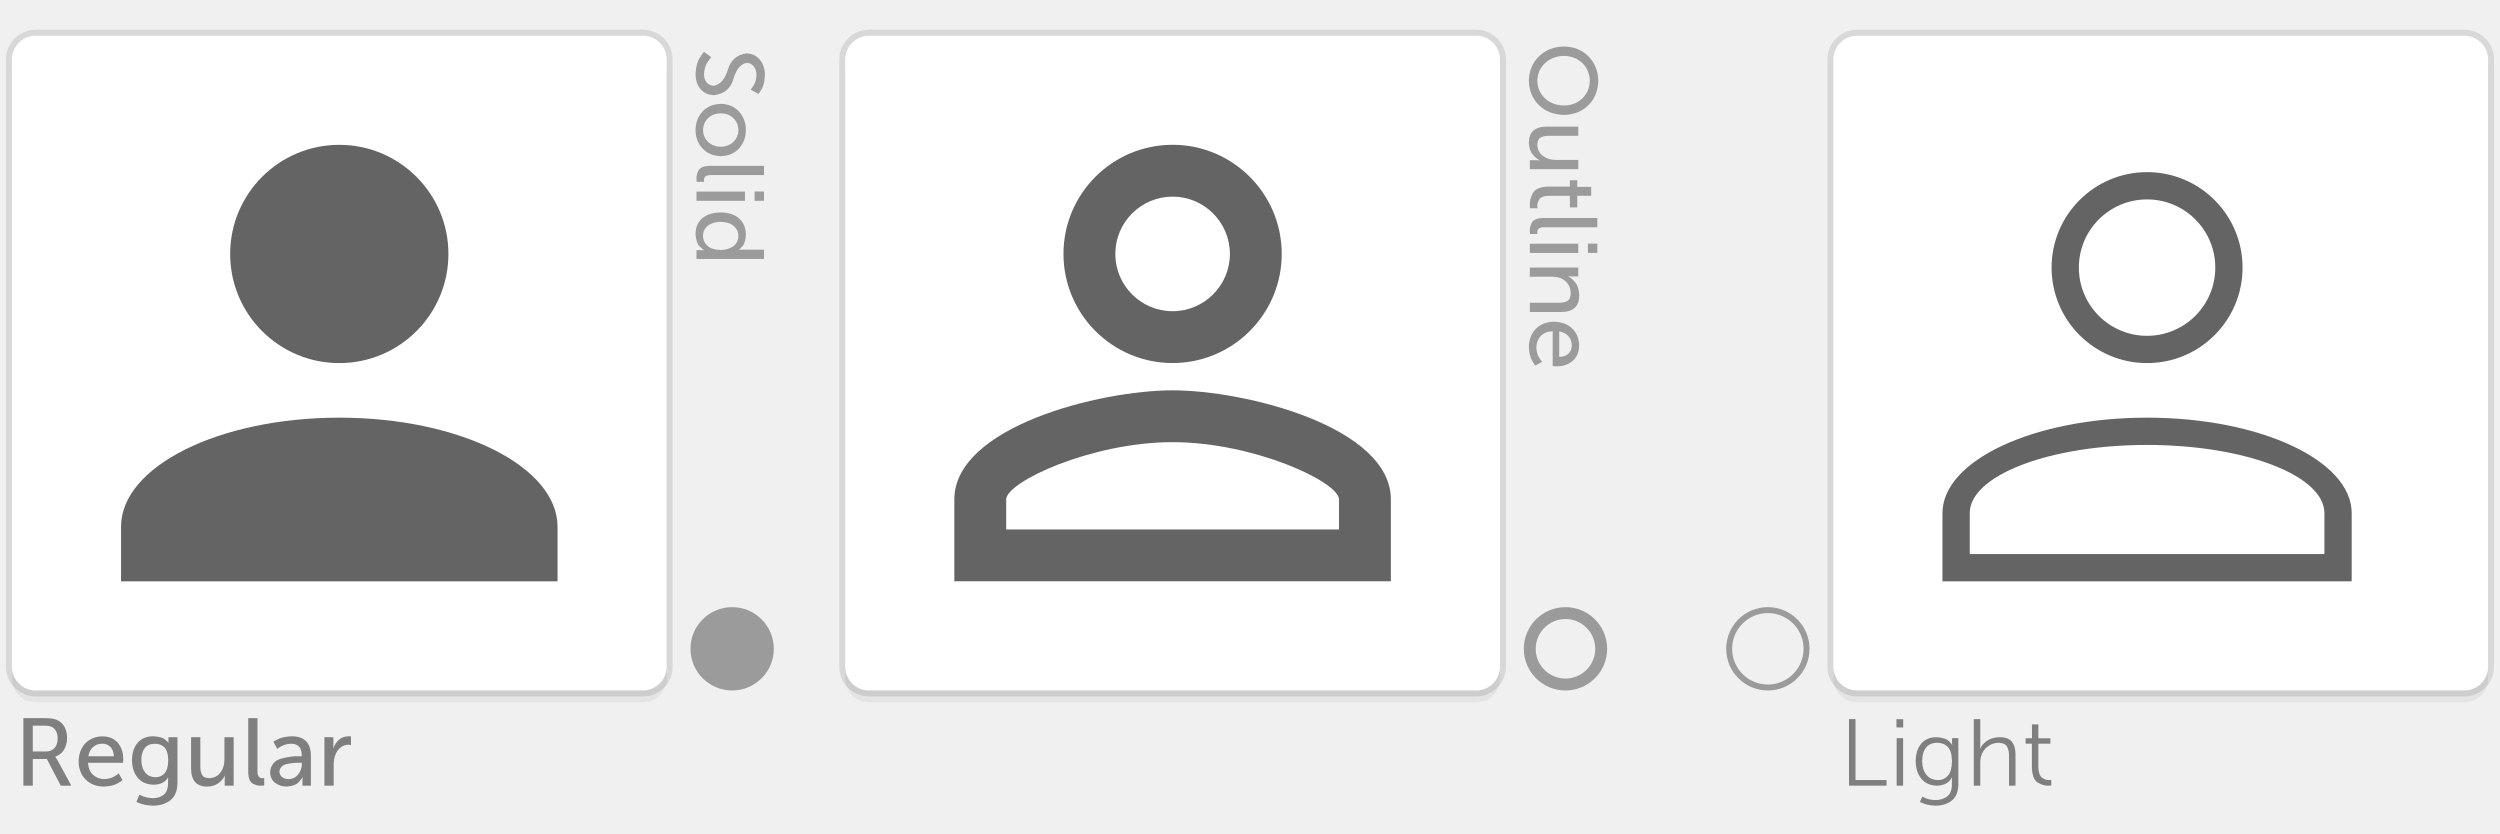
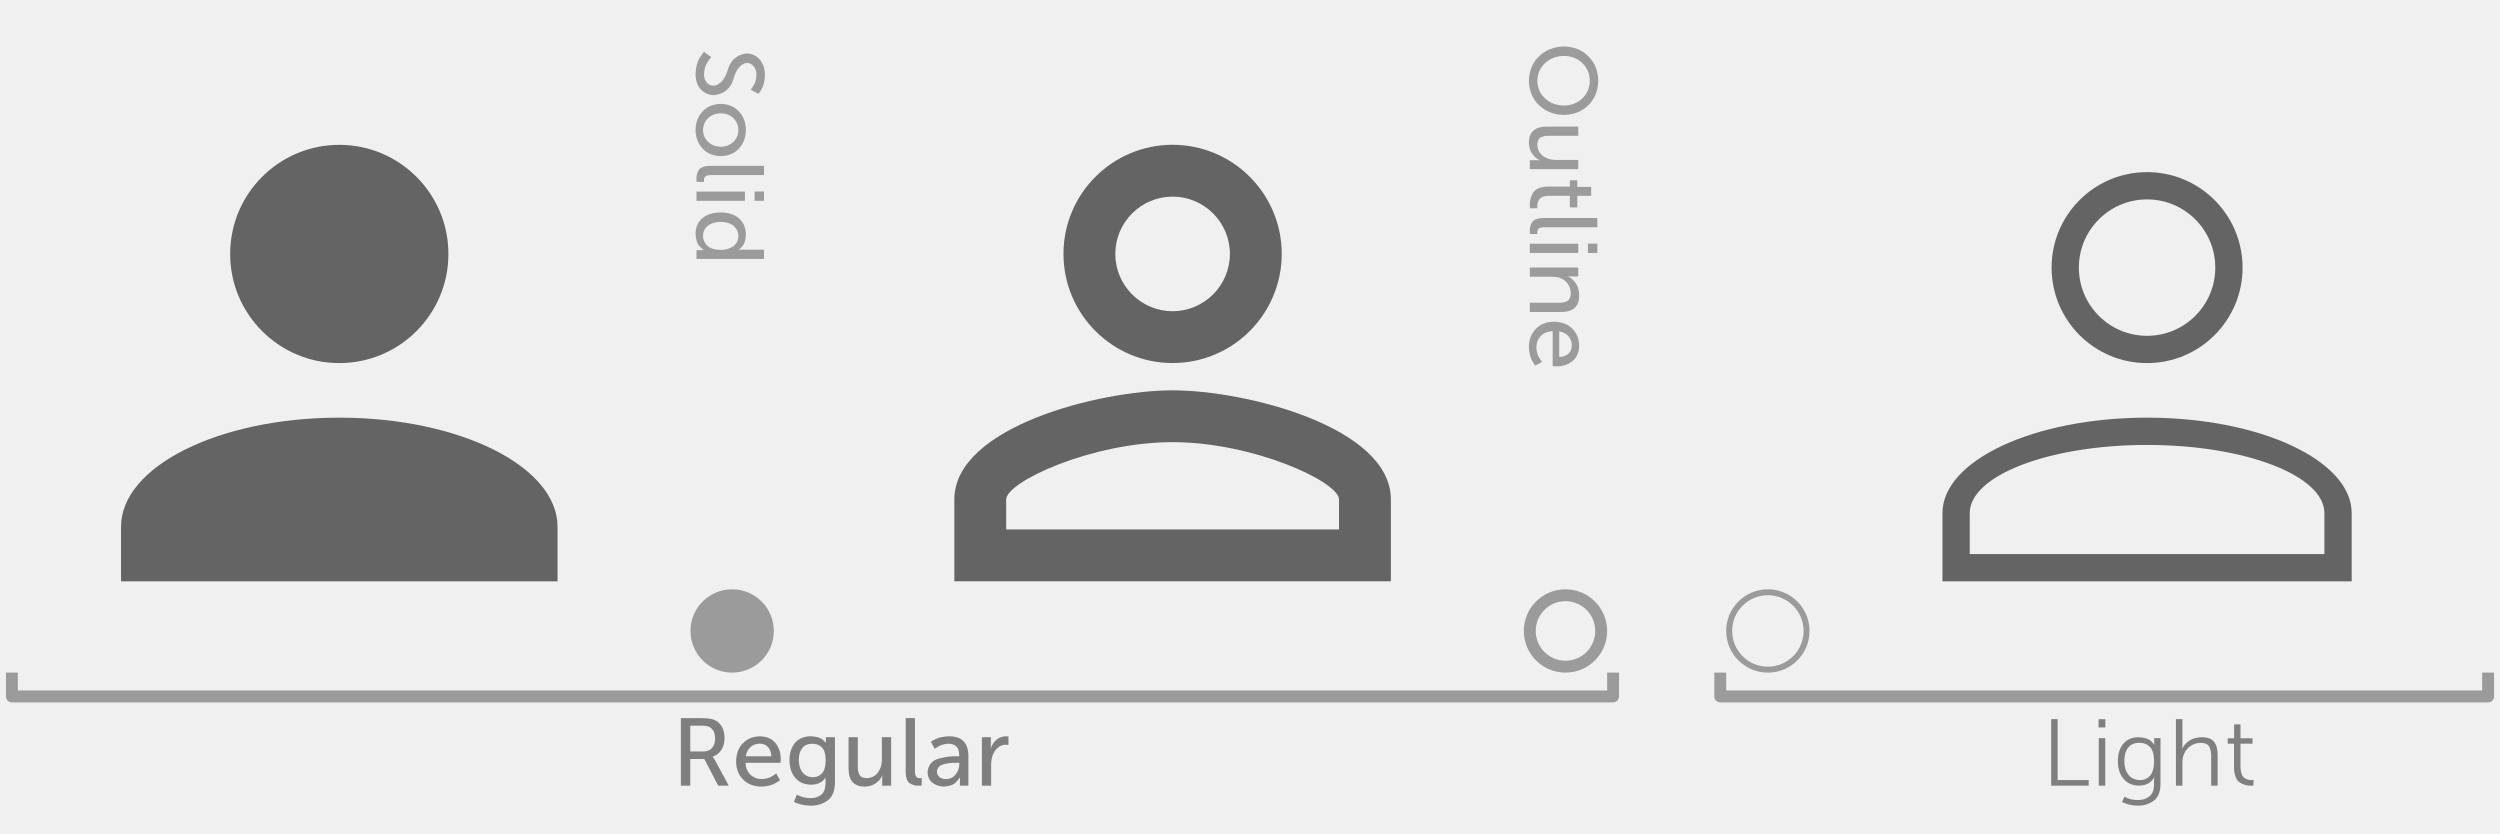
<svg xmlns="http://www.w3.org/2000/svg" version="1.1" baseProfile="full" width="420" height="140" viewBox="0 0 420.00 140.00" enable-background="new 0 0 420.00 140.00" xml:space="preserve">
  <g>
-     <path fill="#646464" fill-opacity="0.804" stroke-width="0.2" stroke-linejoin="round" d="M 3.93,131.99L 5.51,131.99L 5.51,127.51L 7.874,127.51L 10.206,131.99L 11.974,131.99L 9.611,127.622C 9.4,127.289 9.291,127.13 9.283,127.144L 9.283,127.114C 9.893,126.92 10.375,126.546 10.728,125.992C 11.082,125.437 11.262,124.769 11.27,123.986C 11.263,123.183 11.093,122.516 10.761,121.985C 10.43,121.454 9.979,121.087 9.408,120.884C 9.209,120.811 8.957,120.753 8.651,120.712C 8.344,120.671 7.908,120.651 7.342,120.65L 3.93,120.65L 3.93,131.99 Z M 5.51,126.25L 5.51,121.91L 7.295,121.91C 7.716,121.911 8.039,121.935 8.265,121.983C 8.491,122.031 8.673,122.098 8.813,122.185C 9.387,122.533 9.679,123.157 9.69,124.054C 9.684,124.739 9.508,125.274 9.163,125.66C 8.819,126.047 8.342,126.243 7.733,126.25L 5.51,126.25 Z " />
-     <path fill="#646464" fill-opacity="0.804" stroke-width="0.2" stroke-linejoin="round" d="M 13.21,127.939C 13.229,129.183 13.622,130.19 14.387,130.96C 15.153,131.731 16.178,132.127 17.461,132.15C 18.433,132.105 19.194,131.925 19.743,131.61C 20.293,131.295 20.573,131.115 20.582,131.07L 19.944,129.922C 19.931,129.962 19.706,130.124 19.269,130.406C 18.832,130.688 18.261,130.85 17.556,130.89C 16.82,130.89 16.19,130.661 15.666,130.203C 15.143,129.745 14.851,129.061 14.79,128.15L 20.662,128.15C 20.664,128.136 20.672,128.055 20.686,127.907C 20.7,127.759 20.708,127.629 20.71,127.517C 20.707,126.437 20.41,125.538 19.819,124.821C 19.229,124.104 18.363,123.731 17.223,123.704C 16.054,123.72 15.099,124.106 14.358,124.861C 13.617,125.616 13.234,126.642 13.21,127.939 Z M 14.838,127.05C 14.96,126.367 15.232,125.845 15.656,125.483C 16.08,125.121 16.592,124.939 17.191,124.936C 17.721,124.935 18.167,125.109 18.53,125.458C 18.893,125.808 19.093,126.338 19.13,127.05L 14.838,127.05 Z " />
-     <path fill="#646464" fill-opacity="0.804" stroke-width="0.2" stroke-linejoin="round" d="M 23.424,133.508L 22.912,134.72C 23.309,134.91 23.748,135.062 24.227,135.176C 24.707,135.289 25.195,135.347 25.691,135.35C 26.764,135.368 27.708,135.092 28.525,134.522C 29.342,133.952 29.772,132.979 29.815,131.605L 29.815,123.85L 28.298,123.85L 28.298,124.551C 28.303,124.698 28.308,124.778 28.314,124.79L 28.281,124.79C 28.297,124.755 28.116,124.575 27.738,124.249C 27.36,123.924 26.688,123.737 25.723,123.69C 24.59,123.709 23.718,124.083 23.105,124.812C 22.493,125.541 22.183,126.507 22.176,127.711C 22.185,128.926 22.506,129.911 23.139,130.665C 23.772,131.419 24.66,131.807 25.803,131.83C 26.954,131.81 27.758,131.415 28.217,130.645L 28.249,130.645C 28.248,130.65 28.246,130.7 28.241,130.795C 28.236,130.89 28.233,131 28.233,131.125L 28.233,131.68C 28.214,132.543 27.962,133.162 27.477,133.538C 26.991,133.915 26.385,134.098 25.659,134.09C 25.031,134.066 24.505,133.969 24.083,133.799C 23.66,133.629 23.441,133.532 23.424,133.508 Z M 26.109,130.57C 25.37,130.557 24.793,130.289 24.378,129.767C 23.962,129.246 23.751,128.549 23.744,127.678C 23.748,126.828 23.941,126.163 24.323,125.683C 24.705,125.203 25.252,124.958 25.964,124.95C 26.616,124.931 27.159,125.124 27.591,125.53C 28.024,125.936 28.249,126.668 28.265,127.727C 28.246,128.789 28.027,129.533 27.609,129.957C 27.192,130.382 26.692,130.586 26.109,130.57 Z " />
-     <path fill="#646464" fill-opacity="0.804" stroke-width="0.2" stroke-linejoin="round" d="M 32.104,129.058C 32.106,130.126 32.338,130.909 32.8,131.409C 33.263,131.908 33.944,132.155 34.844,132.15C 35.621,132.123 36.258,131.916 36.755,131.53C 37.251,131.143 37.584,130.737 37.752,130.312L 37.784,130.312C 37.783,130.318 37.777,130.377 37.768,130.487C 37.759,130.598 37.753,130.74 37.752,130.912L 37.752,131.99L 39.256,131.99L 39.256,123.85L 37.704,123.85L 37.704,127.663C 37.698,128.493 37.472,129.204 37.026,129.798C 36.58,130.392 35.952,130.702 35.141,130.73C 34.525,130.716 34.119,130.519 33.924,130.139C 33.728,129.76 33.639,129.281 33.656,128.705L 33.656,123.85L 32.104,123.85L 32.104,129.058 Z " />
-     <path fill="#646464" fill-opacity="0.804" stroke-width="0.2" stroke-linejoin="round" d="M 41.704,129.84C 41.74,130.775 41.992,131.375 42.462,131.64C 42.932,131.904 43.404,132.021 43.88,131.99C 44.02,131.989 44.14,131.984 44.238,131.976C 44.336,131.967 44.388,131.962 44.392,131.961L 44.392,130.714C 44.373,130.719 44.283,130.725 44.12,130.73C 43.874,130.743 43.67,130.672 43.508,130.518C 43.346,130.363 43.262,130.045 43.256,129.565L 43.256,120.65L 41.704,120.65L 41.704,129.84 Z " />
-     <path fill="#646464" fill-opacity="0.804" stroke-width="0.2" stroke-linejoin="round" d="M 45.376,129.717C 45.403,130.509 45.689,131.111 46.233,131.523C 46.778,131.934 47.419,132.142 48.156,132.144C 49.134,132.078 49.824,131.813 50.227,131.349C 50.629,130.886 50.823,130.621 50.81,130.555L 50.842,130.555C 50.831,130.621 50.821,130.846 50.81,131.231L 50.81,131.99L 52.23,131.99L 52.23,126.98C 52.226,125.872 51.95,125.048 51.401,124.506C 50.853,123.964 50.055,123.694 49.008,123.696C 48.049,123.734 47.299,123.886 46.76,124.153C 46.22,124.419 45.945,124.571 45.936,124.609L 46.576,125.804C 46.592,125.768 46.816,125.625 47.247,125.374C 47.679,125.123 48.222,124.98 48.877,124.944C 49.412,124.934 49.846,125.077 50.179,125.372C 50.513,125.667 50.685,126.174 50.696,126.892L 50.696,127.05L 50.335,127.05C 49.519,127.001 48.519,127.125 47.333,127.423C 46.148,127.721 45.495,128.485 45.376,129.717 Z M 46.944,129.639C 47.009,128.96 47.419,128.535 48.175,128.365C 48.93,128.196 49.639,128.124 50.302,128.15L 50.712,128.15L 50.712,128.398C 50.704,129.011 50.503,129.573 50.11,130.083C 49.717,130.594 49.18,130.865 48.5,130.896C 47.984,130.883 47.596,130.753 47.335,130.506C 47.075,130.259 46.944,129.97 46.944,129.639 Z " />
-     <path fill="#646464" fill-opacity="0.804" stroke-width="0.2" stroke-linejoin="round" d="M 54.504,131.99L 56.056,131.99L 56.056,128.575C 56.048,128.058 56.112,127.557 56.248,127.073C 56.442,126.45 56.742,125.968 57.15,125.628C 57.558,125.287 58.014,125.114 58.52,125.11C 58.644,125.112 58.748,125.12 58.834,125.135C 58.92,125.149 58.965,125.157 58.968,125.159L 58.968,123.72L 58.846,123.705C 58.769,123.696 58.676,123.691 58.568,123.69C 57.938,123.702 57.402,123.895 56.958,124.269C 56.514,124.643 56.198,125.127 56.008,125.72L 55.976,125.72C 55.977,125.791 55.983,125.777 55.992,125.679C 56.001,125.58 56.007,125.442 56.008,125.266L 56.008,123.85L 54.504,123.85L 54.504,131.99 Z " />
+     <path fill="#646464" fill-opacity="0.804" stroke-width="0.2" stroke-linejoin="round" d="M 114.385,131.99L 115.965,131.99L 115.965,127.51L 118.328,127.51L 120.661,131.99L 122.429,131.99L 120.066,127.622C 119.855,127.289 119.745,127.13 119.737,127.144L 119.737,127.114C 120.347,126.92 120.829,126.546 121.183,125.992C 121.536,125.437 121.717,124.769 121.725,123.986C 121.717,123.183 121.548,122.516 121.216,121.985C 120.884,121.454 120.433,121.087 119.862,120.884C 119.664,120.811 119.411,120.753 119.105,120.712C 118.799,120.671 118.363,120.651 117.796,120.65L 114.385,120.65L 114.385,131.99 Z M 115.965,126.25L 115.965,121.91L 117.749,121.91C 118.17,121.911 118.494,121.935 118.72,121.983C 118.945,122.031 119.128,122.098 119.268,122.185C 119.842,122.533 120.134,123.157 120.145,124.054C 120.138,124.739 119.963,125.274 119.618,125.66C 119.273,126.047 118.796,126.243 118.187,126.25L 115.965,126.25 Z " />
+     <path fill="#646464" fill-opacity="0.804" stroke-width="0.2" stroke-linejoin="round" d="M 123.665,127.939C 123.684,129.183 124.076,130.19 124.842,130.96C 125.608,131.731 126.632,132.127 127.915,132.15C 128.887,132.105 129.648,131.925 130.198,131.61C 130.747,131.295 131.027,131.115 131.037,131.07L 130.398,129.922C 130.385,129.962 130.16,130.124 129.723,130.406C 129.286,130.688 128.715,130.85 128.011,130.89C 127.275,130.89 126.645,130.661 126.121,130.203C 125.597,129.745 125.305,129.061 125.245,128.15L 131.117,128.15C 131.119,128.136 131.127,128.055 131.141,127.907C 131.155,127.759 131.163,127.629 131.165,127.517C 131.161,126.437 130.864,125.538 130.274,124.821C 129.683,124.104 128.817,123.731 127.677,123.704C 126.508,123.72 125.553,124.106 124.812,124.861C 124.071,125.616 123.689,126.642 123.665,127.939 Z M 125.292,127.05C 125.414,126.367 125.687,125.845 126.111,125.483C 126.535,125.121 127.046,124.939 127.645,124.936C 128.175,124.935 128.622,125.109 128.985,125.458C 129.348,125.808 129.548,126.338 129.585,127.05L 125.292,127.05 Z " />
+     <path fill="#646464" fill-opacity="0.804" stroke-width="0.2" stroke-linejoin="round" d="M 133.879,133.508L 133.367,134.72C 133.764,134.91 134.202,135.062 134.682,135.176C 135.161,135.289 135.649,135.347 136.145,135.35C 137.218,135.368 138.163,135.092 138.98,134.522C 139.796,133.952 140.226,132.979 140.27,131.605L 140.27,123.85L 138.752,123.85L 138.752,124.551C 138.758,124.698 138.763,124.778 138.768,124.79L 138.736,124.79C 138.752,124.755 138.571,124.575 138.193,124.249C 137.815,123.924 137.143,123.737 136.178,123.69C 135.045,123.709 134.172,124.083 133.56,124.812C 132.947,125.541 132.638,126.507 132.63,127.711C 132.64,128.926 132.961,129.911 133.594,130.665C 134.227,131.419 135.115,131.807 136.258,131.83C 137.408,131.81 138.213,131.415 138.671,130.645L 138.703,130.645C 138.703,130.65 138.7,130.7 138.695,130.795C 138.691,130.89 138.688,131 138.687,131.125L 138.687,131.68C 138.669,132.543 138.417,133.162 137.931,133.538C 137.446,133.915 136.84,134.098 136.113,134.09C 135.485,134.066 134.96,133.969 134.537,133.799C 134.115,133.629 133.895,133.532 133.879,133.508 Z M 136.564,130.57C 135.825,130.557 135.247,130.289 134.832,129.767C 134.417,129.246 134.206,128.549 134.199,127.678C 134.203,126.828 134.396,126.163 134.778,125.683C 135.16,125.203 135.707,124.958 136.419,124.95C 137.071,124.931 137.613,125.124 138.046,125.53C 138.479,125.936 138.703,126.668 138.72,127.727C 138.7,128.789 138.482,129.533 138.064,129.957C 137.646,130.382 137.146,130.586 136.564,130.57 Z " />
+     <path fill="#646464" fill-opacity="0.804" stroke-width="0.2" stroke-linejoin="round" d="M 142.558,129.058C 142.56,130.126 142.793,130.909 143.255,131.409C 143.717,131.908 144.399,132.155 145.298,132.15C 146.076,132.123 146.713,131.916 147.209,131.53C 147.706,131.143 148.038,130.737 148.206,130.312L 148.238,130.312C 148.237,130.318 148.232,130.377 148.222,130.487C 148.213,130.598 148.208,130.74 148.206,130.912L 148.206,131.99L 149.711,131.99L 149.711,123.85L 148.158,123.85L 148.158,127.663C 148.152,128.493 147.926,129.204 147.481,129.798C 147.035,130.392 146.407,130.702 145.595,130.73C 144.98,130.716 144.574,130.519 144.378,130.139C 144.183,129.76 144.093,129.281 144.111,128.705L 144.111,123.85L 142.558,123.85L 142.558,129.058 Z " />
+     <path fill="#646464" fill-opacity="0.804" stroke-width="0.2" stroke-linejoin="round" d="M 152.158,129.84C 152.194,130.775 152.447,131.375 152.917,131.64C 153.386,131.904 153.859,132.021 154.335,131.99C 154.475,131.989 154.594,131.984 154.693,131.976C 154.791,131.967 154.842,131.962 154.847,131.961L 154.847,130.714C 154.828,130.719 154.737,130.725 154.575,130.73C 154.329,130.743 154.125,130.672 153.963,130.518C 153.801,130.363 153.717,130.045 153.711,129.565L 153.711,120.65L 152.158,120.65L 152.158,129.84 Z " />
+     <path fill="#646464" fill-opacity="0.804" stroke-width="0.2" stroke-linejoin="round" d="M 155.83,129.717C 155.858,130.509 156.143,131.111 156.688,131.523C 157.233,131.934 157.874,132.142 158.611,132.144C 159.589,132.078 160.279,131.813 160.681,131.349C 161.083,130.886 161.278,130.621 161.265,130.555L 161.296,130.555C 161.286,130.621 161.275,130.846 161.265,131.231L 161.265,131.99L 162.685,131.99L 162.685,126.98C 162.681,125.872 162.404,125.048 161.856,124.506C 161.307,123.964 160.51,123.694 159.463,123.696C 158.503,123.734 157.754,123.886 157.214,124.153C 156.674,124.419 156.4,124.571 156.391,124.609L 157.031,125.804C 157.047,125.768 157.27,125.625 157.702,125.374C 158.133,125.123 158.677,124.98 159.332,124.944C 159.866,124.934 160.3,125.077 160.634,125.372C 160.968,125.667 161.14,126.174 161.15,126.892L 161.15,127.05L 160.79,127.05C 159.974,127.001 158.973,127.125 157.788,127.423C 156.603,127.721 155.95,128.485 155.83,129.717 Z M 157.399,129.639C 157.464,128.96 157.874,128.535 158.629,128.365C 159.385,128.196 160.094,128.124 160.757,128.15L 161.166,128.15L 161.166,128.398C 161.158,129.011 160.958,129.573 160.564,130.083C 160.171,130.594 159.635,130.865 158.955,130.896C 158.438,130.883 158.05,130.753 157.79,130.506C 157.529,130.259 157.399,129.97 157.399,129.639 Z " />
+     <path fill="#646464" fill-opacity="0.804" stroke-width="0.2" stroke-linejoin="round" d="M 164.958,131.99L 166.511,131.99L 166.511,128.575C 166.503,128.058 166.567,127.557 166.703,127.073C 166.896,126.45 167.197,125.968 167.605,125.628C 168.012,125.287 168.469,125.114 168.975,125.11C 169.098,125.112 169.203,125.12 169.289,125.135C 169.374,125.149 169.419,125.157 169.423,125.159L 169.423,123.72L 169.301,123.705C 169.223,123.696 169.13,123.691 169.023,123.69C 168.393,123.702 167.856,123.895 167.413,124.269C 166.969,124.643 166.652,125.127 166.463,125.72L 166.431,125.72C 166.432,125.791 166.437,125.777 166.447,125.679C 166.456,125.58 166.461,125.442 166.463,125.266L 166.463,123.85L 164.958,123.85L 164.958,131.99 Z " />
  </g>
  <g>
-     <path fill="#646464" fill-opacity="0.804" stroke-width="0.2" stroke-linejoin="round" d="M 310.636,131.99L 316.94,131.99L 316.94,131.05L 311.724,131.05L 311.724,120.81L 310.636,120.81L 310.636,131.99 Z " />
-     <path fill="#646464" fill-opacity="0.804" stroke-width="0.2" stroke-linejoin="round" d="M 318.604,122.215L 319.74,122.215L 319.74,120.825L 318.604,120.825L 318.604,122.215 Z M 318.636,131.99L 319.724,131.99L 319.724,124.01L 318.636,124.01L 318.636,131.99 Z " />
-     <path fill="#646464" fill-opacity="0.804" stroke-width="0.2" stroke-linejoin="round" d="M 322.94,133.853L 322.536,134.734C 323.333,135.132 324.206,135.337 325.157,135.35C 326.176,135.363 327.062,135.098 327.816,134.554C 328.571,134.011 328.966,133.11 329.004,131.851L 329.004,124.01L 327.948,124.01L 327.948,124.85C 327.953,125.021 327.959,125.107 327.964,125.11L 327.932,125.11C 327.954,125.072 327.778,124.866 327.404,124.493C 327.029,124.119 326.323,123.905 325.285,123.85C 324.199,123.866 323.355,124.234 322.753,124.953C 322.151,125.673 321.845,126.648 321.836,127.88C 321.849,129.114 322.171,130.103 322.801,130.846C 323.431,131.589 324.291,131.971 325.38,131.99C 326.609,131.973 327.454,131.514 327.916,130.615L 327.948,130.615C 327.947,130.621 327.941,130.679 327.932,130.79C 327.923,130.901 327.917,131.034 327.916,131.189L 327.916,131.898C 327.897,132.781 327.624,133.422 327.099,133.821C 326.573,134.22 325.91,134.417 325.109,134.41C 324.503,134.387 323.993,134.294 323.582,134.131C 323.171,133.969 322.957,133.876 322.94,133.853 Z M 325.556,131.05C 324.748,131.038 324.11,130.748 323.642,130.181C 323.173,129.614 322.934,128.841 322.924,127.863C 322.929,126.89 323.146,126.137 323.574,125.603C 324.002,125.068 324.609,124.797 325.396,124.79C 326.123,124.771 326.723,124.99 327.197,125.448C 327.67,125.905 327.915,126.716 327.932,127.88C 327.912,129.054 327.673,129.88 327.216,130.358C 326.76,130.836 326.206,131.067 325.556,131.05 Z " />
-     <path fill="#646464" fill-opacity="0.804" stroke-width="0.2" stroke-linejoin="round" d="M 331.596,131.99L 332.684,131.99L 332.684,128.143C 332.679,127.754 332.722,127.398 332.813,127.073C 333.011,126.391 333.376,125.843 333.906,125.429C 334.437,125.014 335.055,124.801 335.76,124.79C 336.517,124.81 337.005,125.049 337.224,125.506C 337.443,125.964 337.541,126.518 337.516,127.169L 337.516,131.99L 338.604,131.99L 338.604,126.881C 338.616,125.889 338.416,125.136 338.003,124.623C 337.59,124.11 336.891,123.853 335.905,123.85C 334.987,123.882 334.259,124.105 333.721,124.52C 333.183,124.934 332.837,125.349 332.684,125.764L 332.652,125.764C 332.653,125.76 332.659,125.696 332.668,125.574C 332.677,125.452 332.683,125.297 332.684,125.109L 332.684,120.81L 331.596,120.81L 331.596,131.99 Z " />
-     <path fill="#646464" fill-opacity="0.804" stroke-width="0.2" stroke-linejoin="round" d="M 341.356,129.038C 341.415,130.325 341.765,131.149 342.408,131.511C 343.051,131.874 343.634,132.033 344.156,131.99C 344.455,131.98 344.61,131.969 344.62,131.959L 344.62,131.018C 344.61,131.029 344.487,131.039 344.252,131.05C 343.911,131.079 343.534,130.961 343.12,130.695C 342.707,130.429 342.481,129.839 342.444,128.927L 342.444,124.936L 344.46,124.936L 344.46,124.024L 342.444,124.024L 342.444,121.704L 341.372,121.704L 341.372,124.024L 340.3,124.024L 340.3,124.936L 341.356,124.936L 341.356,129.038 Z " />
+     <path fill="#646464" fill-opacity="0.804" stroke-width="0.2" stroke-linejoin="round" d="M 344.596,131.99L 350.9,131.99L 350.9,131.05L 345.684,131.05L 345.684,120.81L 344.596,120.81L 344.596,131.99 Z " />
+     <path fill="#646464" fill-opacity="0.804" stroke-width="0.2" stroke-linejoin="round" d="M 352.564,122.215L 353.7,122.215L 353.7,120.825L 352.564,120.825L 352.564,122.215 Z M 352.596,131.99L 353.684,131.99L 353.684,124.01L 352.596,124.01L 352.596,131.99 Z " />
+     <path fill="#646464" fill-opacity="0.804" stroke-width="0.2" stroke-linejoin="round" d="M 356.9,133.853L 356.495,134.734C 357.292,135.132 358.166,135.337 359.117,135.35C 360.136,135.363 361.022,135.098 361.776,134.554C 362.53,134.011 362.926,133.11 362.964,131.851L 362.964,124.01L 361.908,124.01L 361.908,124.85C 361.913,125.021 361.919,125.107 361.924,125.11L 361.892,125.11C 361.914,125.072 361.738,124.866 361.364,124.493C 360.989,124.119 360.283,123.905 359.245,123.85C 358.159,123.866 357.315,124.234 356.713,124.953C 356.111,125.673 355.805,126.648 355.796,127.88C 355.809,129.114 356.131,130.103 356.761,130.846C 357.391,131.589 358.251,131.971 359.34,131.99C 360.568,131.973 361.414,131.514 361.876,130.615L 361.908,130.615C 361.907,130.621 361.901,130.679 361.892,130.79C 361.883,130.901 361.877,131.034 361.876,131.189L 361.876,131.898C 361.857,132.781 361.584,133.422 361.059,133.821C 360.533,134.22 359.87,134.417 359.069,134.41C 358.462,134.387 357.953,134.294 357.542,134.131C 357.131,133.969 356.917,133.876 356.9,133.853 Z M 359.516,131.05C 358.708,131.038 358.07,130.748 357.602,130.181C 357.133,129.614 356.894,128.841 356.884,127.863C 356.889,126.89 357.106,126.137 357.534,125.603C 357.962,125.068 358.569,124.797 359.356,124.79C 360.083,124.771 360.683,124.99 361.156,125.448C 361.63,125.905 361.875,126.716 361.892,127.88C 361.872,129.054 361.633,129.88 361.176,130.358C 360.72,130.836 360.166,131.067 359.516,131.05 Z " />
+     <path fill="#646464" fill-opacity="0.804" stroke-width="0.2" stroke-linejoin="round" d="M 365.556,131.99L 366.644,131.99L 366.644,128.143C 366.639,127.754 366.682,127.398 366.773,127.073C 366.971,126.391 367.336,125.843 367.866,125.429C 368.397,125.014 369.015,124.801 369.72,124.79C 370.477,124.81 370.965,125.049 371.184,125.506C 371.403,125.964 371.5,126.518 371.476,127.169L 371.476,131.99L 372.564,131.99L 372.564,126.881C 372.576,125.889 372.376,125.136 371.963,124.623C 371.55,124.11 370.85,123.853 369.865,123.85C 368.947,123.882 368.219,124.105 367.681,124.52C 367.143,124.934 366.797,125.349 366.644,125.764L 366.612,125.764C 366.613,125.76 366.619,125.696 366.628,125.574C 366.637,125.452 366.643,125.297 366.644,125.109L 366.644,120.81L 365.556,120.81L 365.556,131.99 Z " />
+     <path fill="#646464" fill-opacity="0.804" stroke-width="0.2" stroke-linejoin="round" d="M 375.316,129.038C 375.375,130.325 375.725,131.149 376.368,131.511C 377.011,131.874 377.593,132.033 378.116,131.99C 378.415,131.98 378.569,131.969 378.58,131.959L 378.58,131.018C 378.569,131.029 378.447,131.039 378.212,131.05C 377.871,131.079 377.493,130.961 377.08,130.695C 376.667,130.429 376.441,129.839 376.404,128.927L 376.404,124.936L 378.42,124.936L 378.42,124.024L 376.404,124.024L 376.404,121.704L 375.332,121.704L 375.332,124.024L 374.26,124.024L 374.26,124.936L 375.316,124.936L 375.316,129.038 Z " />
  </g>
  <g>
    <path fill="#646464" fill-opacity="0.604" stroke-width="0.2" stroke-linejoin="round" d="M 118.286,8.714C 118.226,8.72 117.987,9.041 117.568,9.678C 117.149,10.314 116.91,11.233 116.85,12.432C 116.871,13.556 117.176,14.428 117.764,15.048C 118.353,15.667 119.098,15.981 119.999,15.99C 121.696,15.763 122.768,14.857 123.215,13.27C 123.663,11.683 124.4,10.777 125.427,10.55C 125.892,10.56 126.282,10.751 126.598,11.122C 126.913,11.493 127.077,11.983 127.09,12.592C 127.049,13.322 126.885,13.913 126.598,14.363C 126.31,14.813 126.146,15.045 126.105,15.058L 127.414,15.769C 127.46,15.767 127.642,15.498 127.962,14.963C 128.282,14.428 128.464,13.637 128.51,12.592C 128.491,11.513 128.193,10.644 127.617,9.986C 127.041,9.327 126.3,8.988 125.394,8.97C 123.788,9.197 122.752,10.103 122.284,11.69C 121.817,13.277 121.039,14.183 119.95,14.41C 119.407,14.395 118.991,14.202 118.704,13.832C 118.417,13.461 118.272,13.006 118.27,12.464C 118.321,11.612 118.526,10.926 118.884,10.405C 119.242,9.884 119.447,9.617 119.498,9.602L 118.286,8.714 Z " />
    <path fill="#646464" fill-opacity="0.604" stroke-width="0.2" stroke-linejoin="round" d="M 121.096,17.45C 119.814,17.48 118.79,17.907 118.026,18.731C 117.261,19.554 116.869,20.59 116.85,21.84C 116.869,23.09 117.261,24.126 118.026,24.95C 118.79,25.773 119.814,26.2 121.096,26.23C 122.37,26.2 123.386,25.773 124.145,24.95C 124.903,24.126 125.291,23.09 125.31,21.84C 125.291,20.59 124.903,19.554 124.145,18.731C 123.386,17.907 122.37,17.48 121.096,17.45 Z M 121.096,19.03C 121.973,19.051 122.681,19.328 123.219,19.86C 123.758,20.392 124.035,21.052 124.05,21.84C 124.035,22.636 123.758,23.298 123.219,23.826C 122.681,24.355 121.973,24.63 121.096,24.65C 120.211,24.63 119.496,24.355 118.951,23.826C 118.406,23.298 118.126,22.636 118.11,21.84C 118.126,21.052 118.406,20.392 118.951,19.86C 119.496,19.328 120.211,19.051 121.096,19.03 Z " />
    <path fill="#646464" fill-opacity="0.604" stroke-width="0.2" stroke-linejoin="round" d="M 119.16,27.864C 118.225,27.9 117.625,28.152 117.36,28.622C 117.096,29.092 116.979,29.564 117.01,30.04C 117.011,30.18 117.016,30.3 117.024,30.398C 117.033,30.496 117.038,30.548 117.039,30.552L 118.286,30.552C 118.281,30.533 118.275,30.443 118.27,30.28C 118.257,30.034 118.328,29.83 118.482,29.668C 118.637,29.506 118.955,29.422 119.435,29.416L 128.35,29.416L 128.35,27.864L 119.16,27.864 Z " />
    <path fill="#646464" fill-opacity="0.604" stroke-width="0.2" stroke-linejoin="round" d="M 126.77,32.168L 126.77,33.736L 128.35,33.736L 128.35,32.168L 126.77,32.168 Z M 117.01,32.184L 117.01,33.736L 125.15,33.736L 125.15,32.184L 117.01,32.184 Z " />
    <path fill="#646464" fill-opacity="0.604" stroke-width="0.2" stroke-linejoin="round" d="M 121.08,35.69C 119.777,35.701 118.75,36.023 117.999,36.656C 117.248,37.288 116.865,38.169 116.85,39.297C 116.909,40.303 117.147,41.011 117.562,41.418C 117.977,41.826 118.215,42.023 118.274,42.008L 118.178,42.032C 118.085,42.027 117.955,42.025 117.789,42.024L 117.01,42.024L 117.01,43.496L 128.35,43.496L 128.35,41.944L 124.62,41.944C 124.474,41.945 124.353,41.951 124.258,41.96C 124.163,41.969 124.113,41.975 124.11,41.976L 124.11,41.944C 124.16,41.957 124.36,41.771 124.71,41.386C 125.06,41.001 125.26,40.337 125.31,39.395C 125.299,38.283 124.924,37.392 124.186,36.722C 123.447,36.051 122.412,35.708 121.08,35.69 Z M 121.08,37.27C 122.029,37.288 122.76,37.522 123.273,37.973C 123.785,38.423 124.044,38.985 124.05,39.656C 124.019,40.44 123.712,41.025 123.127,41.412C 122.542,41.8 121.866,41.993 121.096,41.992C 120.046,41.969 119.284,41.725 118.809,41.259C 118.335,40.793 118.102,40.243 118.11,39.607C 118.121,38.909 118.39,38.348 118.918,37.924C 119.446,37.499 120.167,37.282 121.08,37.27 Z " />
  </g>
  <g>
    <path fill="#646464" fill-opacity="0.604" stroke-width="0.2" stroke-linejoin="round" d="M 262.753,7.81C 261.045,7.846 259.643,8.397 258.548,9.464C 257.453,10.532 256.887,11.899 256.85,13.568C 256.887,15.236 257.453,16.601 258.548,17.664C 259.643,18.726 261.045,19.275 262.753,19.31C 264.419,19.275 265.787,18.726 266.854,17.664C 267.922,16.601 268.474,15.236 268.51,13.568C 268.474,11.899 267.922,10.532 266.854,9.464C 265.787,8.397 264.419,7.846 262.753,7.81 Z M 262.753,9.39C 264.016,9.42 265.048,9.828 265.849,10.615C 266.65,11.401 267.064,12.386 267.09,13.568C 267.064,14.75 266.65,15.732 265.849,16.514C 265.048,17.295 264.016,17.701 262.753,17.73C 261.448,17.701 260.382,17.295 259.553,16.514C 258.725,15.732 258.297,14.75 258.27,13.568C 258.297,12.386 258.725,11.401 259.553,10.615C 260.382,9.828 261.448,9.42 262.753,9.39 Z " />
    <path fill="#646464" fill-opacity="0.604" stroke-width="0.2" stroke-linejoin="round" d="M 259.942,21.264C 258.874,21.266 258.091,21.498 257.591,21.96C 257.092,22.423 256.845,23.104 256.85,24.004C 256.877,24.782 257.084,25.418 257.47,25.915C 257.857,26.411 258.263,26.744 258.688,26.912L 258.688,26.944C 258.682,26.943 258.623,26.937 258.513,26.928C 258.402,26.919 258.26,26.913 258.088,26.912L 257.01,26.912L 257.01,28.416L 265.15,28.416L 265.15,26.864L 261.337,26.864C 260.507,26.858 259.796,26.632 259.202,26.186C 258.608,25.74 258.298,25.112 258.27,24.301C 258.284,23.685 258.481,23.279 258.861,23.084C 259.24,22.888 259.719,22.799 260.295,22.816L 265.15,22.816L 265.15,21.264L 259.942,21.264 Z " />
    <path fill="#646464" fill-opacity="0.604" stroke-width="0.2" stroke-linejoin="round" d="M 259.931,31.344C 258.659,31.408 257.844,31.796 257.485,32.506C 257.126,33.216 256.967,33.864 257.01,34.448C 257.02,34.789 257.03,34.971 257.039,34.992L 258.302,34.992C 258.292,34.981 258.281,34.859 258.27,34.624C 258.245,34.293 258.348,33.931 258.578,33.538C 258.809,33.145 259.319,32.931 260.108,32.896L 263.736,32.896L 263.736,34.848L 264.984,34.848L 264.984,32.896L 267.32,32.896L 267.32,31.392L 264.984,31.392L 264.984,30.288L 263.736,30.288L 263.736,31.344L 259.931,31.344 Z " />
    <path fill="#646464" fill-opacity="0.604" stroke-width="0.2" stroke-linejoin="round" d="M 259.16,36.624C 258.225,36.66 257.625,36.912 257.36,37.382C 257.096,37.852 256.979,38.324 257.01,38.8C 257.011,38.94 257.016,39.06 257.024,39.158C 257.033,39.256 257.038,39.308 257.039,39.312L 258.286,39.312C 258.281,39.293 258.275,39.203 258.27,39.04C 258.257,38.794 258.328,38.59 258.482,38.428C 258.637,38.266 258.955,38.182 259.435,38.176L 268.35,38.176L 268.35,36.624L 259.16,36.624 Z " />
    <path fill="#646464" fill-opacity="0.604" stroke-width="0.2" stroke-linejoin="round" d="M 266.77,40.928L 266.77,42.496L 268.35,42.496L 268.35,40.928L 266.77,40.928 Z M 257.01,40.944L 257.01,42.496L 265.15,42.496L 265.15,40.944L 257.01,40.944 Z " />
    <path fill="#646464" fill-opacity="0.604" stroke-width="0.2" stroke-linejoin="round" d="M 257.01,44.944L 257.01,46.496L 260.811,46.496C 261.215,46.49 261.578,46.535 261.901,46.628C 262.497,46.811 262.974,47.136 263.335,47.605C 263.695,48.073 263.88,48.63 263.89,49.276C 263.876,49.928 263.679,50.36 263.299,50.572C 262.918,50.784 262.436,50.882 261.853,50.864L 257.01,50.864L 257.01,52.416L 262.206,52.416C 263.24,52.42 264.015,52.192 264.533,51.733C 265.051,51.273 265.31,50.559 265.31,49.59C 265.277,48.683 265.056,47.973 264.648,47.46C 264.239,46.947 263.842,46.609 263.457,46.448L 263.457,46.416C 263.587,46.427 263.812,46.437 264.132,46.448L 265.15,46.448L 265.15,44.944L 257.01,44.944 Z " />
    <path fill="#646464" fill-opacity="0.604" stroke-width="0.2" stroke-linejoin="round" d="M 261.061,54.05C 259.817,54.069 258.81,54.462 258.04,55.227C 257.269,55.993 256.873,57.018 256.85,58.301C 256.895,59.273 257.075,60.034 257.39,60.583C 257.705,61.133 257.885,61.413 257.93,61.422L 259.078,60.784C 259.038,60.771 258.876,60.546 258.594,60.109C 258.312,59.672 258.15,59.101 258.11,58.396C 258.11,57.66 258.339,57.03 258.797,56.506C 259.255,55.983 259.939,55.691 260.85,55.63L 260.85,61.502C 260.864,61.504 260.945,61.512 261.093,61.526C 261.241,61.54 261.371,61.548 261.483,61.55C 262.563,61.547 263.462,61.25 264.179,60.659C 264.896,60.069 265.269,59.203 265.296,58.062C 265.28,56.894 264.894,55.939 264.139,55.198C 263.384,54.457 262.358,54.074 261.061,54.05 Z M 261.95,55.678C 262.633,55.8 263.155,56.072 263.517,56.496C 263.879,56.92 264.061,57.432 264.064,58.031C 264.065,58.561 263.891,59.007 263.542,59.37C 263.192,59.733 262.662,59.933 261.95,59.97L 261.95,55.678 Z " />
  </g>
-   <ellipse fill="#646464" fill-opacity="0.604" stroke-width="0.2" stroke-linejoin="round" cx="123" cy="109" rx="7" ry="7" />
-   <path fill="#646464" fill-opacity="0.604" stroke-width="0.2" stroke-linejoin="round" d="M 263,102C 266.866,102 270,105.134 270,109C 270,112.866 266.866,116 263,116C 259.134,116 256,112.866 256,109C 256,105.134 259.134,102 263,102 Z M 263,104C 260.239,104 258,106.239 258,109C 258,111.761 260.239,114 263,114C 265.761,114 268,111.761 268,109C 268,106.239 265.761,104 263,104 Z " />
-   <path fill="#646464" fill-opacity="0.604" stroke-width="0.2" stroke-linejoin="round" d="M 297,102C 300.866,102 304,105.134 304,109C 304,112.866 300.866,116 297,116C 293.134,116 290,112.866 290,109C 290,105.134 293.134,102 297,102 Z M 297,103C 293.686,103 291,105.686 291,109C 291,112.314 293.686,115 297,115C 300.314,115 303,112.314 303,109C 303,105.686 300.314,103 297,103 Z " />
-   <path fill="#000000" fill-opacity="0.102" stroke-width="0.2" stroke-linejoin="round" d="M 6,5L 108,5C 110.761,5 113,7.239 113,10L 113,112C 113,114.761 110.761,117 108,117L 6,117C 3.239,117 1,114.761 1,112L 1,10C 1,7.239 3.239,5 6,5 Z " />
-   <path fill="#000000" fill-opacity="0.051" stroke-width="0.2" stroke-linejoin="round" d="M 6,8L 108,8C 110.209,8 112,9.791 112,12L 112,114C 112,116.209 110.209,118 108,118L 6,118C 3.791,118 2,116.209 2,114L 2,12C 2,9.791 3.791,8 6,8 Z " />
-   <path fill="#FFFFFF" fill-opacity="1" stroke-width="0.2" stroke-linejoin="round" d="M 6,6L 108,6C 110.209,6 112,7.791 112,10L 112,112C 112,114.209 110.209,116 108,116L 6,116C 3.791,116 2,114.209 2,112L 2,10C 2,7.791 3.791,6 6,6 Z " />
-   <path fill="#000000" fill-opacity="0.102" stroke-width="0.2" stroke-linejoin="round" d="M 146,5L 248,5C 250.761,5 253,7.239 253,10L 253,112C 253,114.762 250.761,117 248,117L 146,117C 143.239,117 141,114.762 141,112L 141,10C 141,7.239 143.239,5 146,5 Z " />
-   <path fill="#000000" fill-opacity="0.051" stroke-width="0.2" stroke-linejoin="round" d="M 146,8L 248,8C 250.209,8 252,9.791 252,12L 252,114C 252,116.209 250.209,118 248,118L 146,118C 143.791,118 142,116.209 142,114L 142,12C 142,9.791 143.791,8 146,8 Z " />
-   <path fill="#FFFFFF" fill-opacity="1" stroke-width="0.2" stroke-linejoin="round" d="M 146,6L 248,6C 250.209,6 252,7.791 252,10L 252,112C 252,114.209 250.209,116 248,116L 146,116C 143.791,116 142,114.209 142,112L 142,10C 142,7.791 143.791,6 146,6 Z " />
-   <path fill="#000000" fill-opacity="0.102" stroke-width="0.2" stroke-linejoin="round" d="M 312,5L 414,5C 416.761,5 419,7.239 419,10L 419,112C 419,114.761 416.761,117 414,117L 312,117C 309.239,117 307,114.761 307,112L 307,10C 307,7.239 309.239,5 312,5 Z " />
-   <path fill="#000000" fill-opacity="0.051" stroke-width="0.2" stroke-linejoin="round" d="M 312,8L 414,8C 416.209,8 418,9.791 418,12L 418,114C 418,116.209 416.209,118 414,118L 312,118C 309.791,118 308,116.209 308,114L 308,12C 308,9.791 309.791,8 312,8 Z " />
-   <path fill="#FFFFFF" fill-opacity="1" stroke-width="0.2" stroke-linejoin="round" d="M 312,6L 414,6C 416.209,6 418,7.791 418,10L 418,112C 418,114.209 416.209,116 414,116L 312,116C 309.791,116 308,114.209 308,112L 308,10C 308,7.791 309.791,6 312,6 Z " />
+   <ellipse fill="#646464" fill-opacity="0.604" stroke-width="0.2" stroke-linejoin="round" cx="123" cy="106" rx="7" ry="7" />
+   <path fill="#646464" fill-opacity="0.604" stroke-width="0.2" stroke-linejoin="round" d="M 263,99C 266.866,99 270,102.134 270,106C 270,109.866 266.866,113 263,113C 259.134,113 256,109.866 256,106C 256,102.134 259.134,99 263,99 Z M 263,101C 260.239,101 258,103.239 258,106C 258,108.761 260.239,111 263,111C 265.761,111 268,108.761 268,106C 268,103.239 265.761,101 263,101 Z " />
+   <path fill="#646464" fill-opacity="0.604" stroke-width="0.2" stroke-linejoin="round" d="M 297,99C 300.866,99 304,102.134 304,106C 304,109.866 300.866,113 297,113C 293.134,113 290,109.866 290,106C 290,102.134 293.134,99 297,99 Z M 297,100C 293.686,100 291,102.686 291,106C 291,109.314 293.686,112 297,112C 300.314,112 303,109.314 303,106C 303,102.686 300.314,100 297,100 Z " />
  <path fill="#646464" fill-opacity="1" stroke-width="0.2" stroke-linejoin="round" d="M 360.708,70.167C 379.693,70.167 395.083,77.349 395.083,86.208L 395.083,97.667L 326.333,97.667L 326.333,86.208C 326.333,77.349 341.724,70.167 360.708,70.167 Z M 390.5,86.208C 390.5,79.88 377.162,74.75 360.708,74.75C 344.255,74.75 330.917,79.88 330.917,86.208L 330.917,93.083L 390.5,93.083L 390.5,86.208 Z M 360.708,28.917C 369.568,28.917 376.75,36.099 376.75,44.958C 376.75,53.818 369.568,61 360.708,61C 351.849,61 344.667,53.818 344.667,44.958C 344.667,36.099 351.849,28.917 360.708,28.917 Z M 360.708,33.5C 354.38,33.5 349.25,38.63 349.25,44.958C 349.25,51.287 354.38,56.417 360.708,56.417C 367.037,56.417 372.167,51.287 372.167,44.958C 372.167,38.63 367.037,33.5 360.708,33.5 Z " />
  <path fill="#646464" fill-opacity="1" stroke-width="0.2" stroke-linejoin="round" d="M 57,24.333C 67.125,24.333 75.333,32.541 75.333,42.667C 75.333,52.792 67.125,61 57,61C 46.875,61 38.667,52.792 38.667,42.667C 38.667,32.541 46.875,24.333 57,24.333 Z M 57,70.167C 77.251,70.167 93.667,78.375 93.667,88.5L 93.667,97.667L 20.333,97.667L 20.333,88.5C 20.333,78.375 36.75,70.167 57,70.167 Z " />
  <path fill="#646464" fill-opacity="1" stroke-width="0.2" stroke-linejoin="round" d="M 196.997,65.575C 184.773,65.575 160.33,71.693 160.33,83.908L 160.33,97.658L 233.664,97.658L 233.664,83.908C 233.664,71.693 209.221,65.575 196.997,65.575 Z M 196.997,24.325C 186.877,24.325 178.664,32.538 178.664,42.658C 178.664,52.773 186.877,60.991 196.997,60.991C 207.117,60.991 215.33,52.773 215.33,42.658C 215.33,32.538 207.117,24.325 196.997,24.325 Z M 196.997,74.283C 210.628,74.283 224.955,80.961 224.955,83.908L 224.955,88.95L 169.039,88.95L 169.039,83.908C 169.039,80.961 183.366,74.283 196.997,74.283 Z M 196.997,33.033C 202.305,33.033 206.622,37.35 206.622,42.658C 206.622,47.965 202.305,52.283 196.997,52.283C 191.69,52.283 187.372,47.965 187.372,42.658C 187.372,37.35 191.69,33.033 196.997,33.033 Z " />
+   <path fill="none" stroke-width="2" stroke-linejoin="round" stroke="#646464" stroke-opacity="0.604" d="M 271,113L 271,117L 2,117L 2,113" />
+   <path fill="none" stroke-width="2" stroke-linejoin="round" stroke="#646464" stroke-opacity="0.604" d="M 418,113L 418,117L 289.001,117L 289.001,113" />
</svg>
